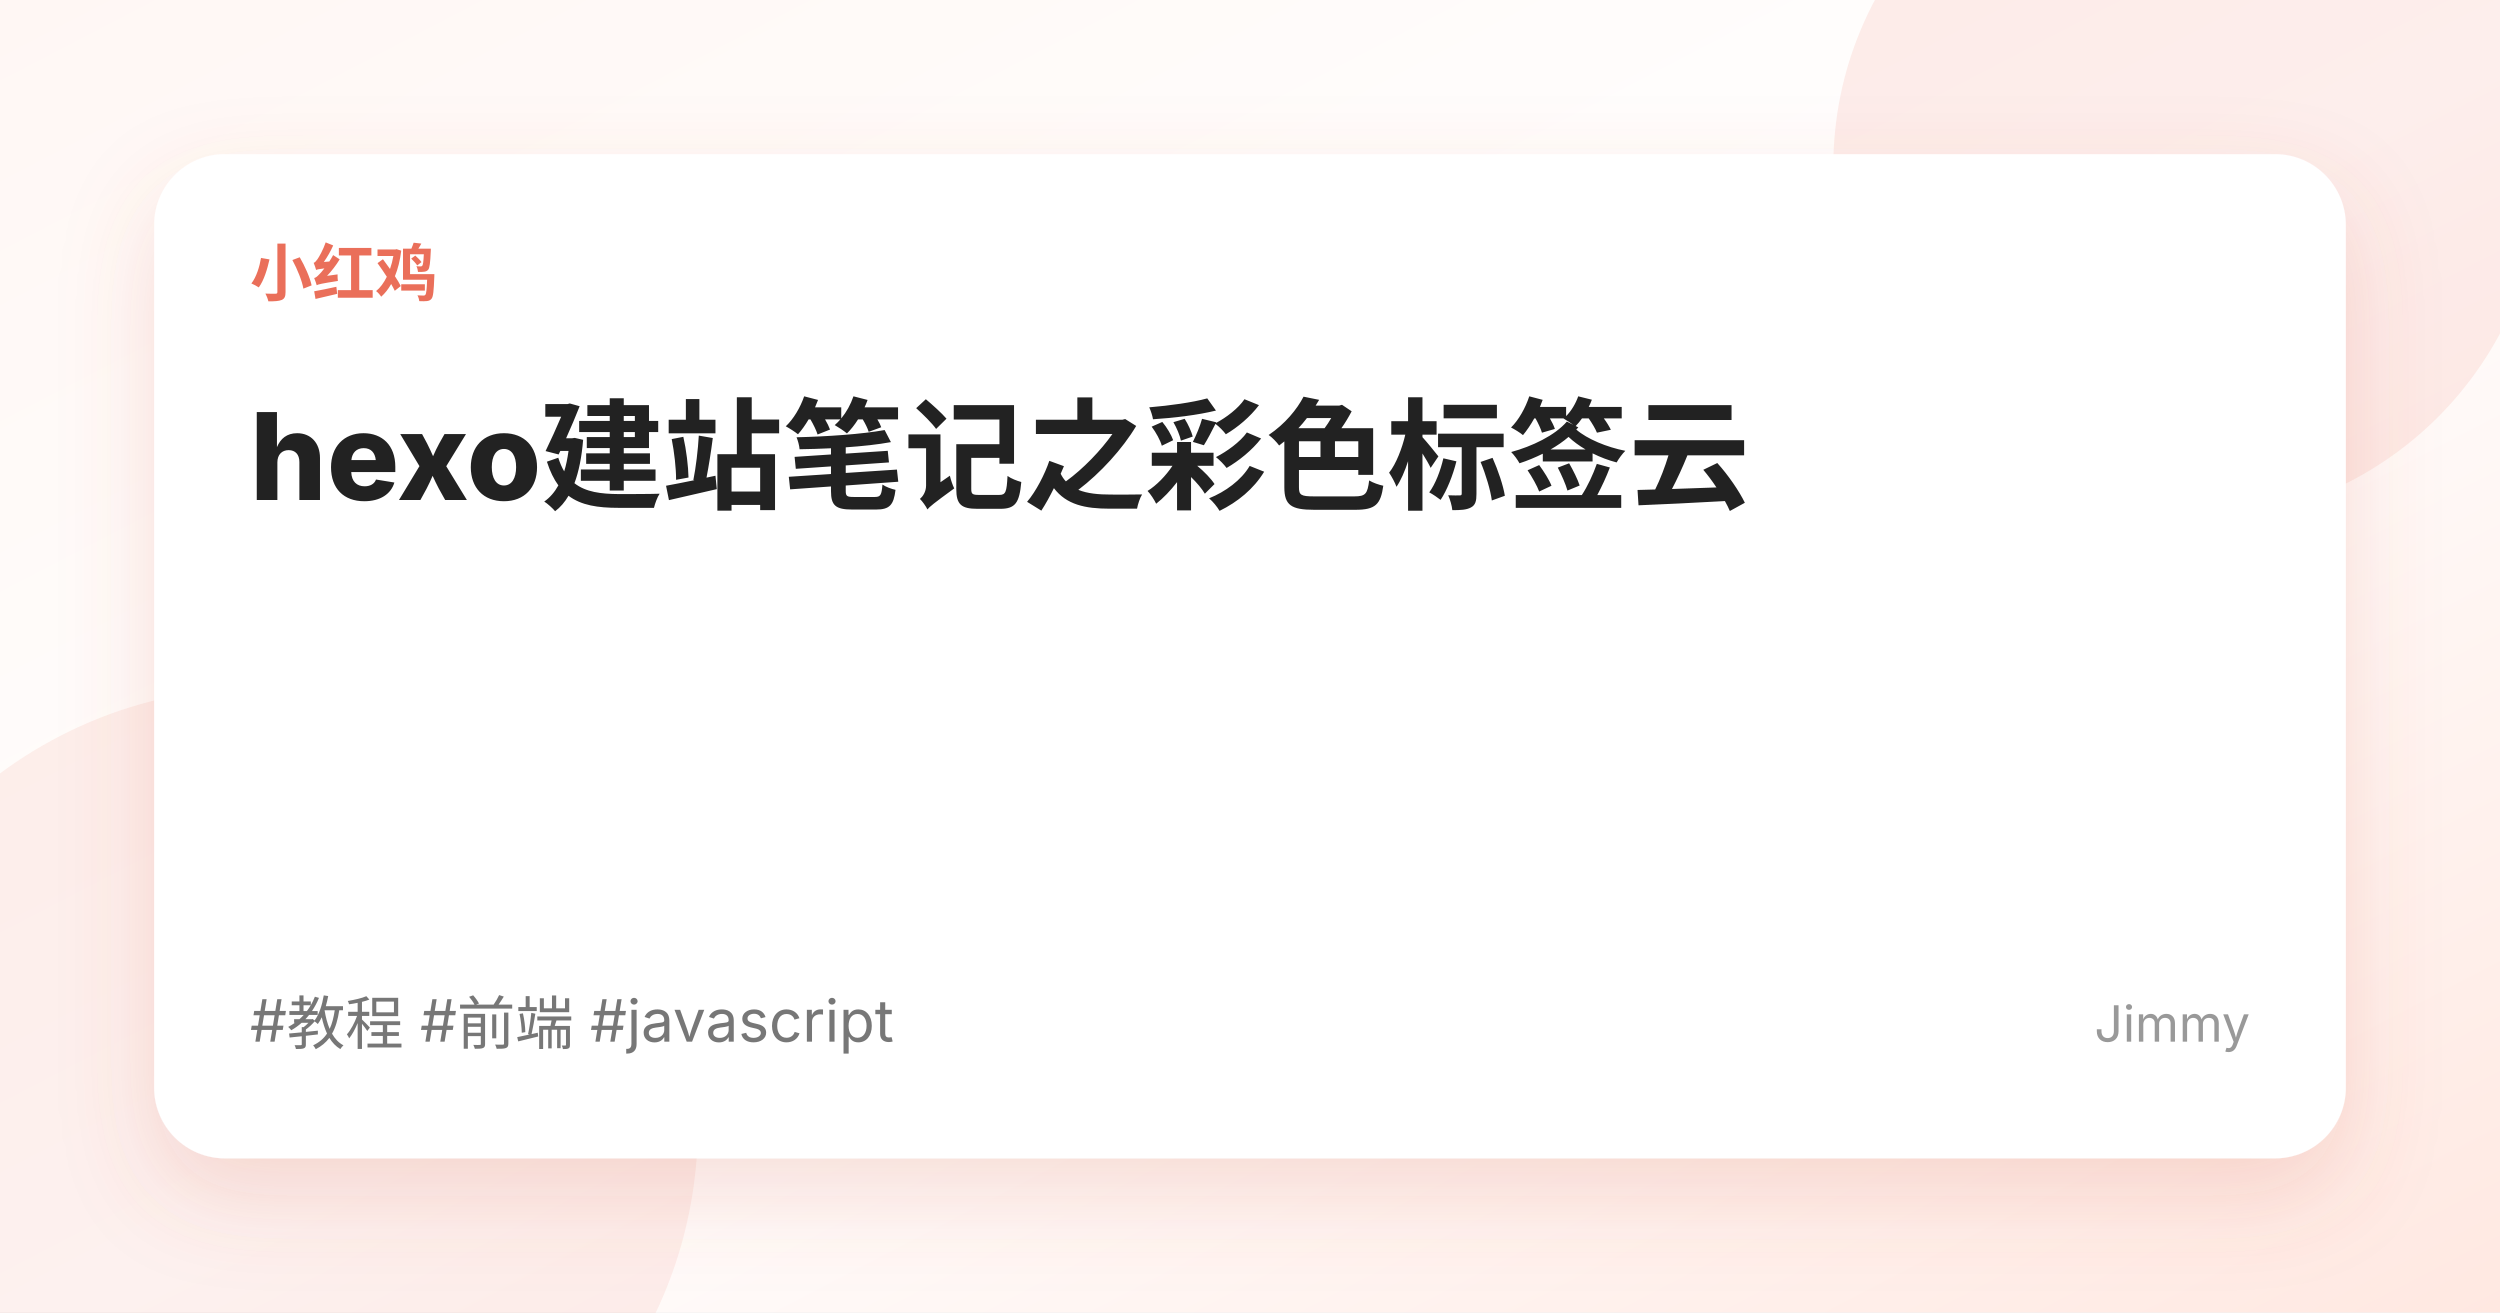
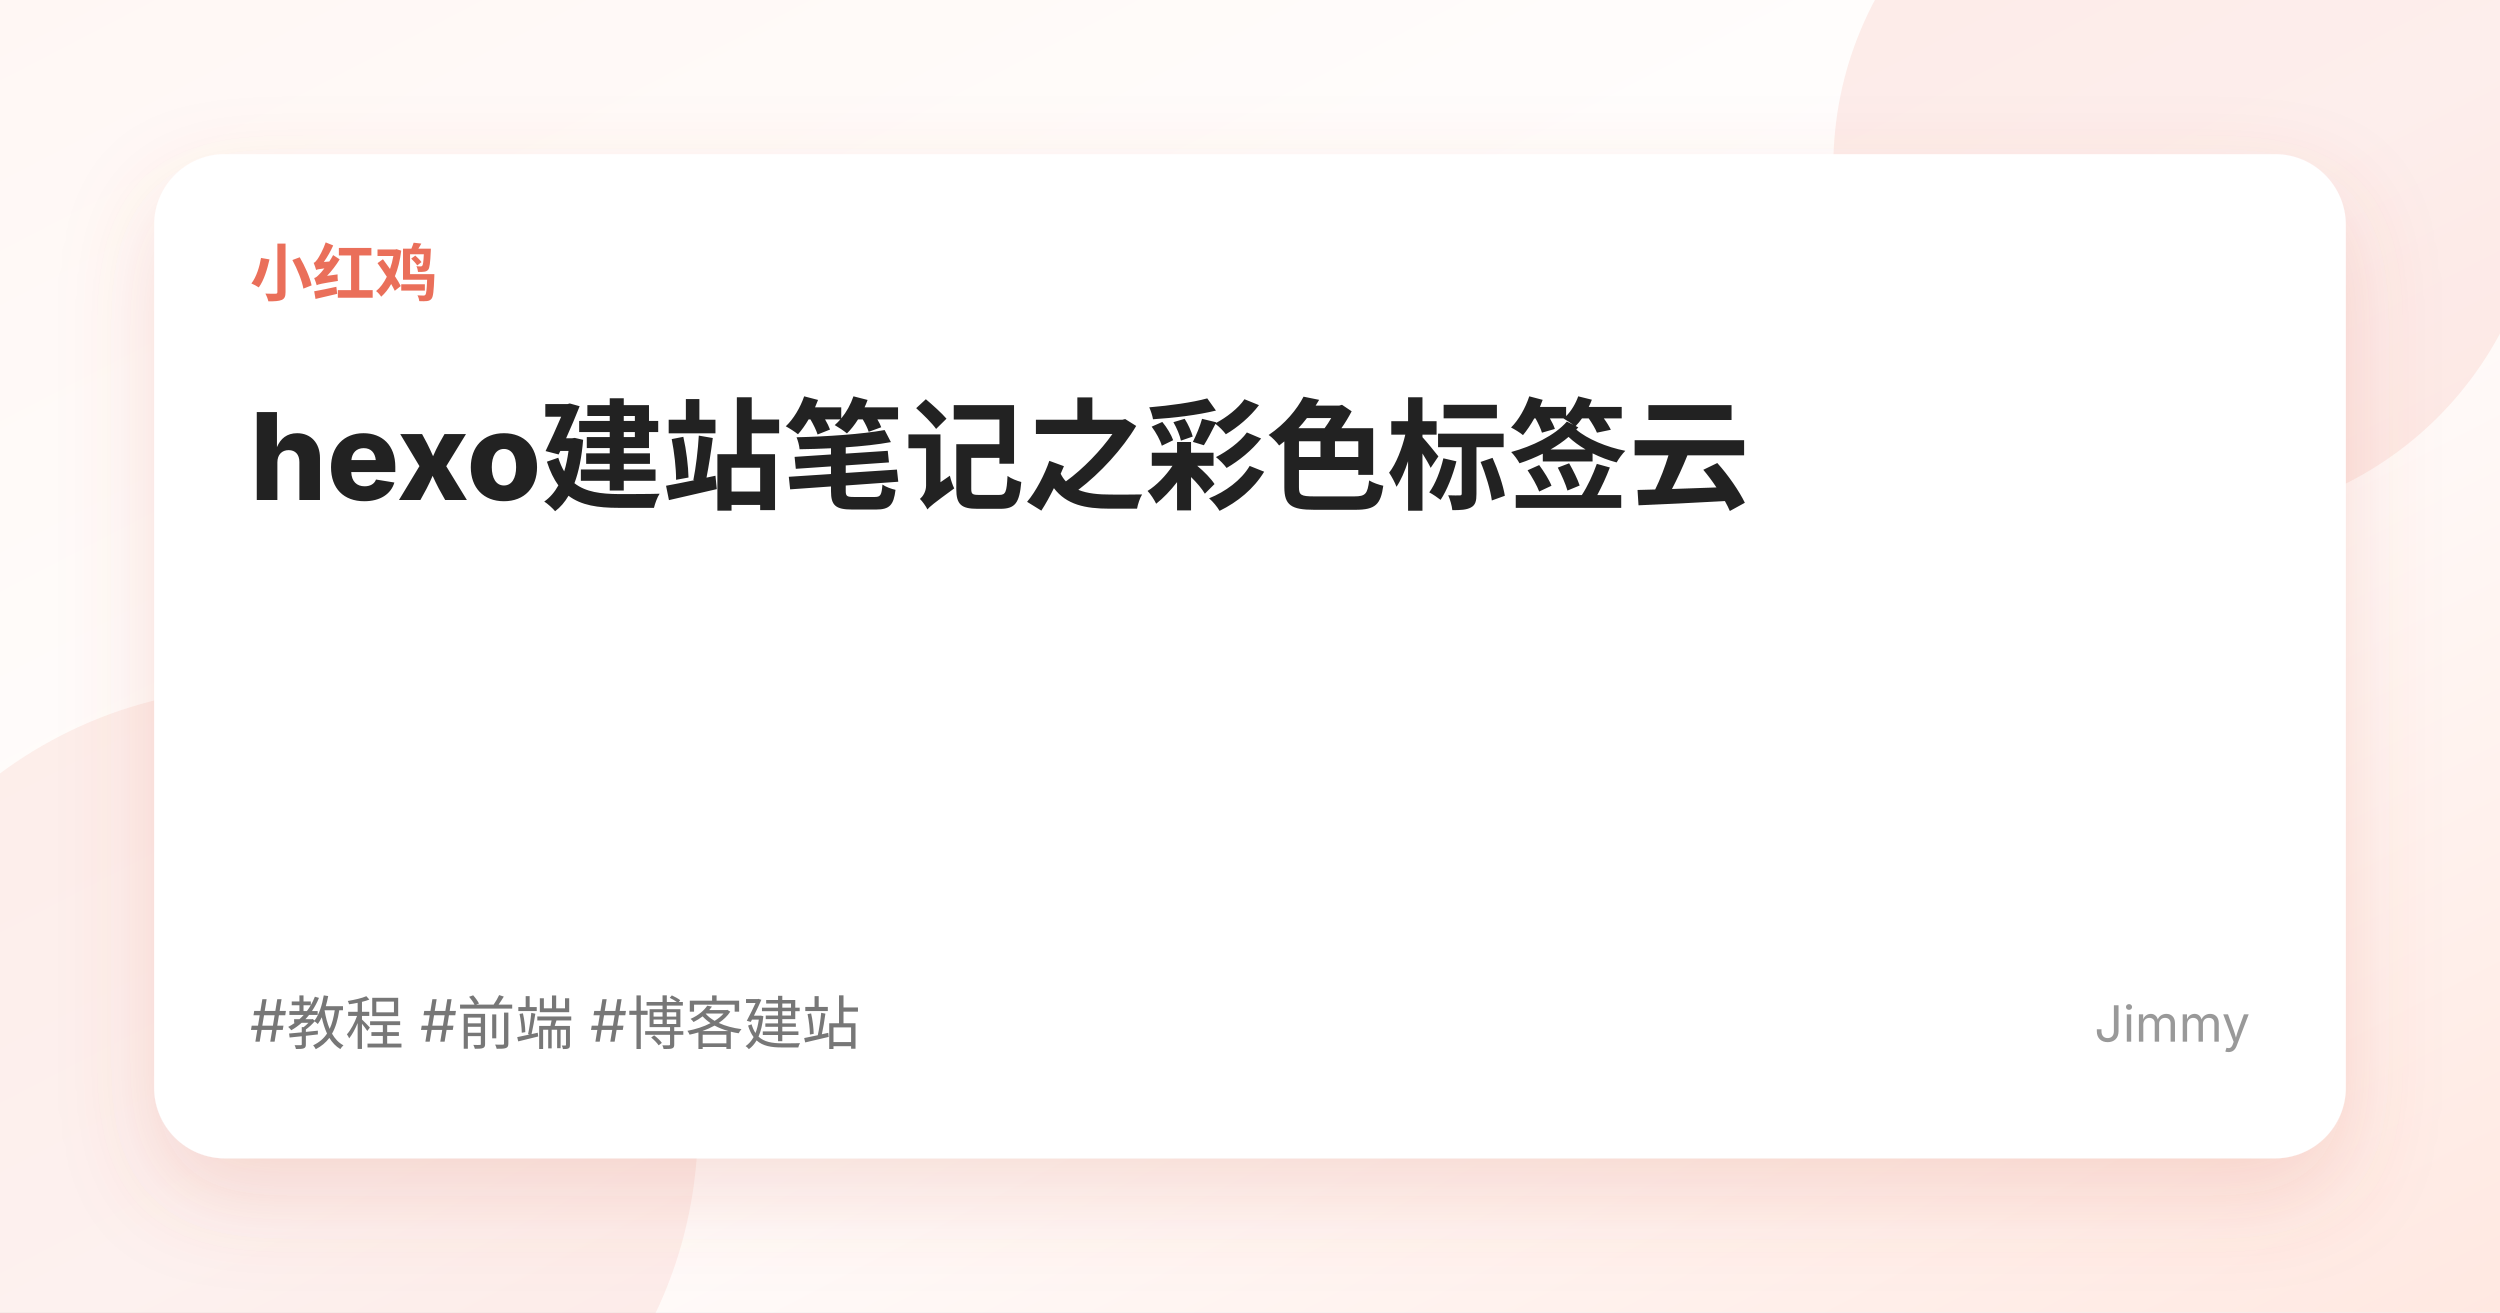
<svg xmlns="http://www.w3.org/2000/svg" width="1200" height="630" viewBox="0 0 1200 630">
  <defs>
    <linearGradient id="bg" x1="0" x2="1" y1="0" y2="1">
      <stop offset="0%" stop-color="#fff7f4" />
      <stop offset="52%" stop-color="#ffffff" />
      <stop offset="100%" stop-color="#ffe8e1" />
    </linearGradient>
    <filter id="shadow" x="-20%" y="-20%" width="140%" height="140%">
      <feDropShadow dx="0" dy="18" stdDeviation="22" flood-color="#d35f4a" flood-opacity="0.18" />
    </filter>
  </defs>
  <rect width="1200" height="630" fill="url(#bg)" />
  <circle cx="1050" cy="80" r="170" fill="#ea6f5a" opacity="0.12" />
  <circle cx="125" cy="540" r="210" fill="#ea6f5a" opacity="0.10" />
  <rect x="74" y="74" width="1052" height="482" rx="34" fill="#fff" filter="url(#shadow)" />
  <text x="120" y="142" fill="#ea6f5a" font-size="30" font-weight="700" font-family="-apple-system,BlinkMacSystemFont,'Segoe UI','Noto Sans SC',sans-serif">小红鸡</text>
  <text x="120" y="240" fill="#222" font-size="58" font-weight="800" font-family="-apple-system,BlinkMacSystemFont,'Segoe UI','Noto Sans SC',sans-serif">hexo建站笔记之彩色标签云</text>
-   <text x="120" y="500" fill="#777" font-size="28" font-family="-apple-system,BlinkMacSystemFont,'Segoe UI','Noto Sans SC',sans-serif">#教程  #前端  #javascript</text>
+   <text x="120" y="500" fill="#777" font-size="28" font-family="-apple-system,BlinkMacSystemFont,'Segoe UI','Noto Sans SC',sans-serif">#教程  #前端  #博客建站</text>
  <text x="1080" y="500" text-anchor="end" fill="#999" font-size="24" font-family="-apple-system,BlinkMacSystemFont,'Segoe UI','Noto Sans SC',sans-serif">Jimmy</text>
</svg>
